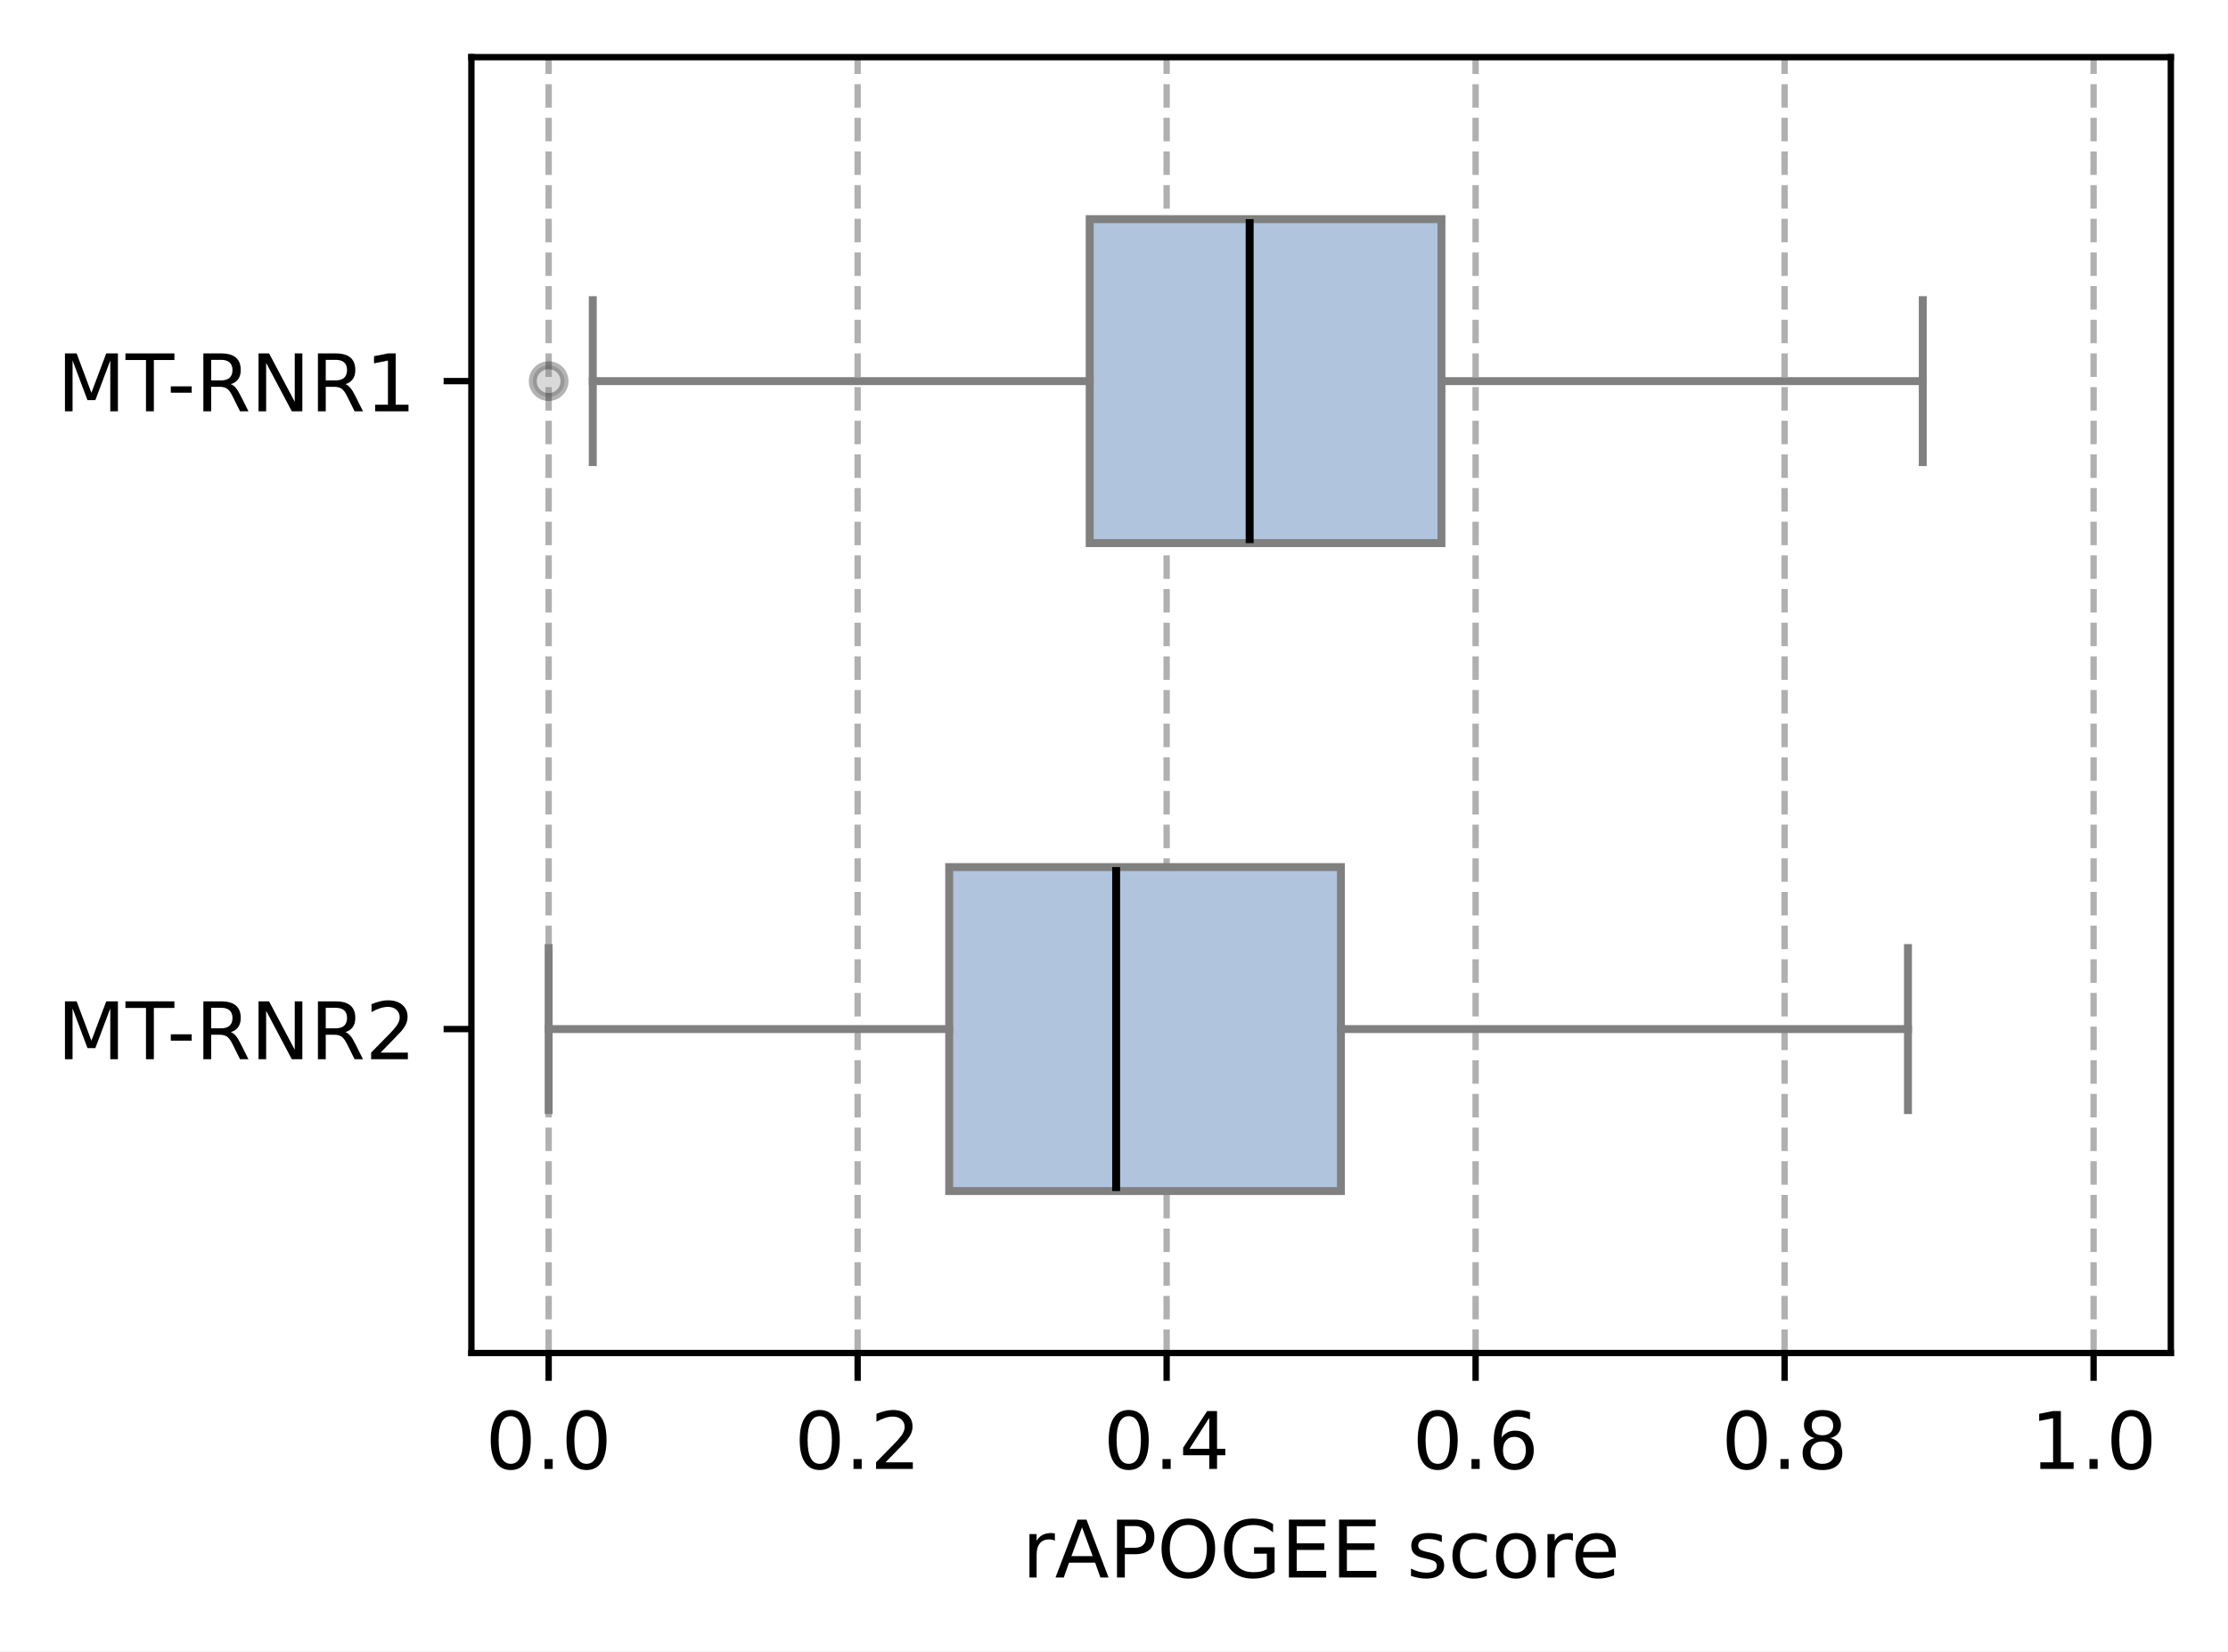
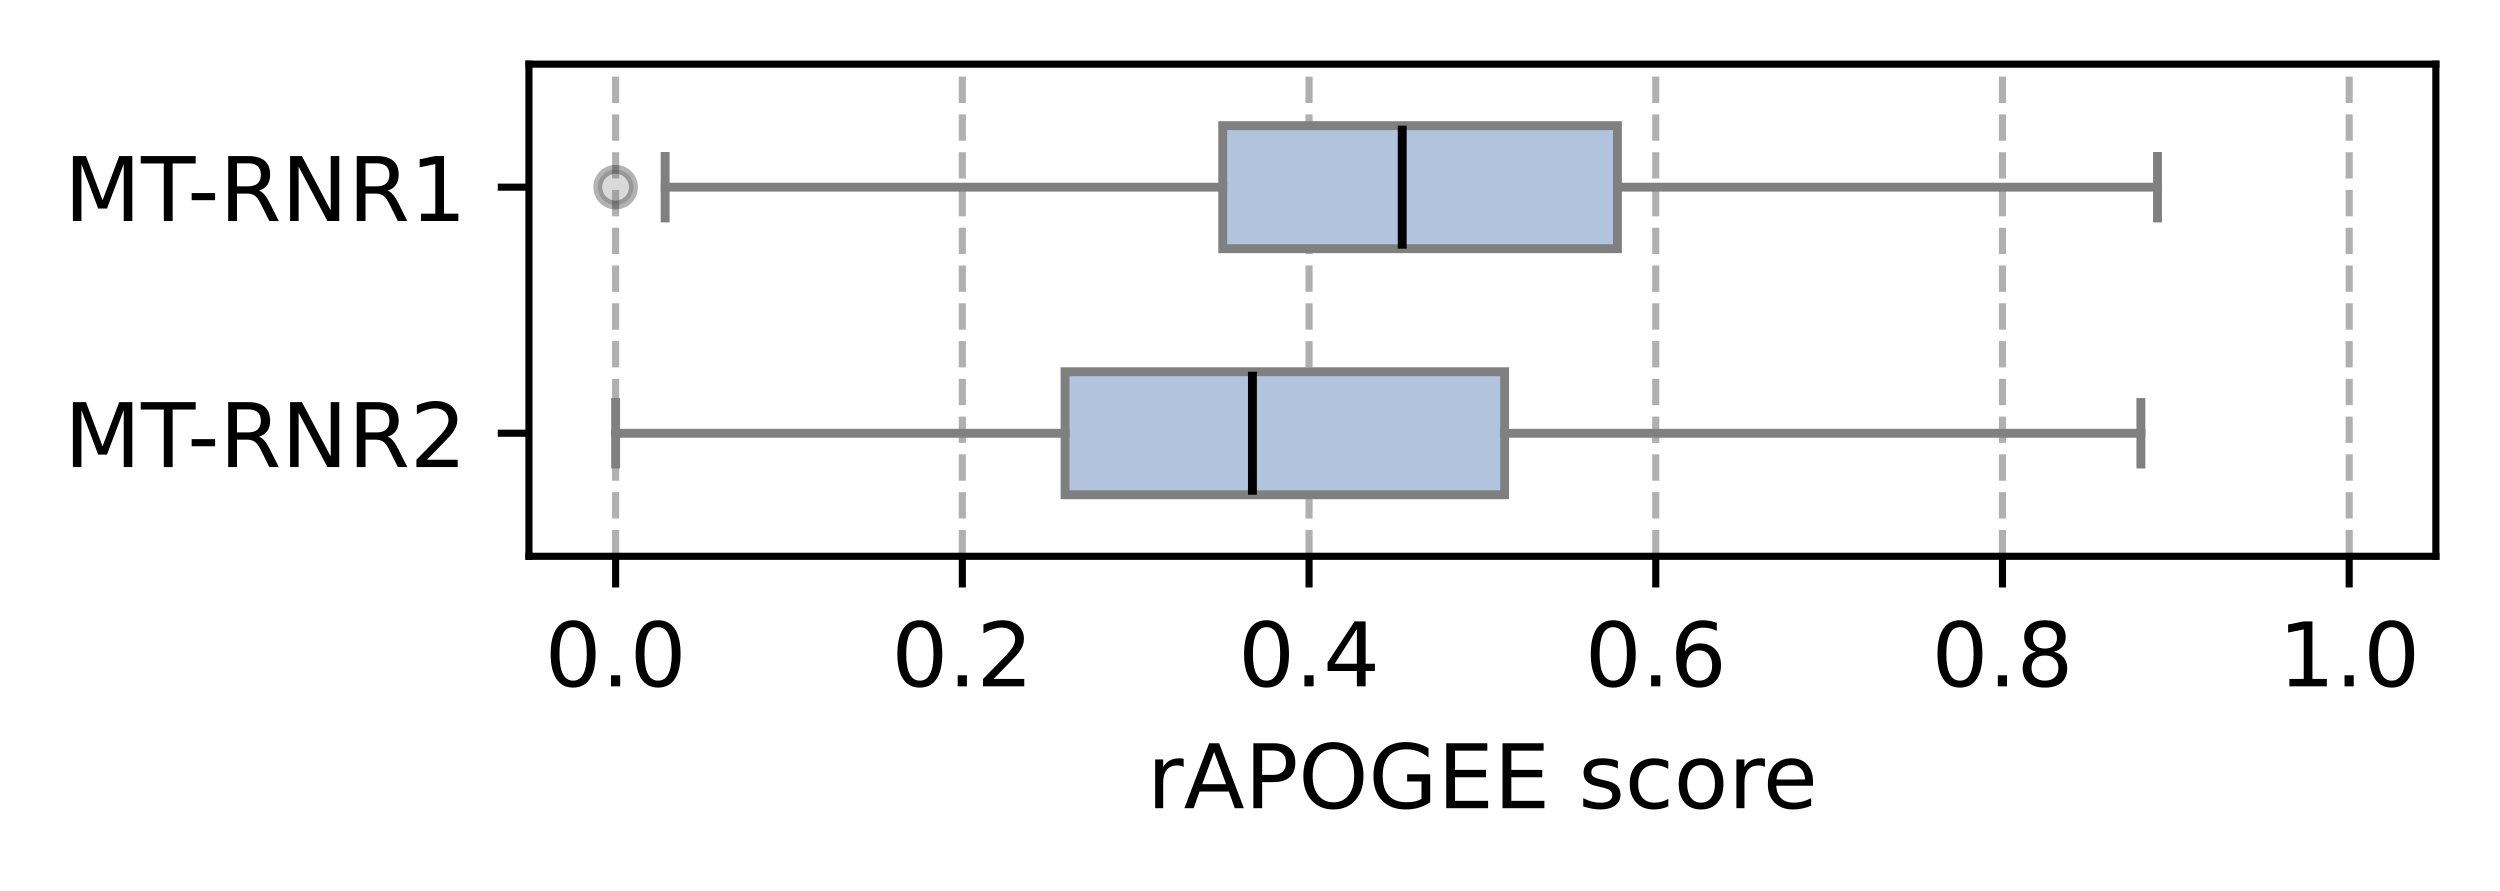
- <svg xmlns="http://www.w3.org/2000/svg" xmlns:xlink="http://www.w3.org/1999/xlink" width="280.612pt" height="207.996pt" viewBox="0 0 280.612 207.996" version="1.1">
+ <svg xmlns="http://www.w3.org/2000/svg" xmlns:xlink="http://www.w3.org/1999/xlink" width="280.612pt" height="99.996pt" viewBox="0 0 280.612 99.996" version="1.1">
  <defs>
    <style type="text/css">*{stroke-linejoin: round; stroke-linecap: butt}</style>
  </defs>
  <g id="figure_1">
    <g id="patch_1">
-       <path d="M 0 207.996  L 280.612 207.996  L 280.612 0  L 0 0  z " style="fill: #ffffff" />
+       <path d="M 0 99.996  L 280.612 99.996  L 280.612 0  L 0 0  z " style="fill: #ffffff" />
    </g>
    <g id="axes_1">
      <g id="patch_2">
-         <path d="M 59.372 170.44  L 273.412 170.44  L 273.412 7.2  L 59.372 7.2  z " style="fill: #ffffff" />
+         <path d="M 59.372 62.44  L 273.412 62.44  L 273.412 7.2  L 59.372 7.2  z " style="fill: #ffffff" />
      </g>
      <g id="matplotlib.axis_1">
        <g id="xtick_1">
          <g id="line2d_1">
-             <path d="M 69.101 170.44  L 69.101 7.2  " clip-path="url(#p5259231e60)" style="fill: none; stroke-dasharray: 2.96,1.28; stroke-dashoffset: 0; stroke: #b0b0b0; stroke-width: 0.8" />
+             <path d="M 69.101 62.44  L 69.101 7.2  " clip-path="url(#pce4decf3d2)" style="fill: none; stroke-dasharray: 2.96,1.28; stroke-dashoffset: 0; stroke: #b0b0b0; stroke-width: 0.8" />
          </g>
          <g id="line2d_2">
            <defs>
-               <path id="md84dca9436" d="M 0 0  L 0 3.5  " style="stroke: #000000; stroke-width: 0.8" />
+               <path id="m6239807d5a" d="M 0 0  L 0 3.5  " style="stroke: #000000; stroke-width: 0.8" />
            </defs>
            <g>
-               <use xlink:href="#md84dca9436" x="69.101" y="170.44" style="stroke: #000000; stroke-width: 0.8" />
+               <use xlink:href="#m6239807d5a" x="69.101" y="62.44" style="stroke: #000000; stroke-width: 0.8" />
            </g>
          </g>
          <g id="text_1">
-             <g transform="translate(61.1494 185.0384) scale(0.1 -0.1)">
+             <g transform="translate(61.1494 77.03844) scale(0.1 -0.1)">
              <defs>
                <path id="DejaVuSans-30" d="M 2034 4250  Q 1547 4250 1301 3770  Q 1056 3291 1056 2328  Q 1056 1369 1301 889  Q 1547 409 2034 409  Q 2525 409 2770 889  Q 3016 1369 3016 2328  Q 3016 3291 2770 3770  Q 2525 4250 2034 4250  z M 2034 4750  Q 2819 4750 3233 4129  Q 3647 3509 3647 2328  Q 3647 1150 3233 529  Q 2819 -91 2034 -91  Q 1250 -91 836 529  Q 422 1150 422 2328  Q 422 3509 836 4129  Q 1250 4750 2034 4750  z " transform="scale(0.015625)" />
                <path id="DejaVuSans-2e" d="M 684 794  L 1344 794  L 1344 0  L 684 0  L 684 794  z " transform="scale(0.015625)" />
              </defs>
              <use xlink:href="#DejaVuSans-30" />
              <use xlink:href="#DejaVuSans-2e" transform="translate(63.62305 0)" />
              <use xlink:href="#DejaVuSans-30" transform="translate(95.41016 0)" />
            </g>
          </g>
        </g>
        <g id="xtick_2">
          <g id="line2d_3">
-             <path d="M 108.017 170.44  L 108.017 7.2  " clip-path="url(#p5259231e60)" style="fill: none; stroke-dasharray: 2.96,1.28; stroke-dashoffset: 0; stroke: #b0b0b0; stroke-width: 0.8" />
+             <path d="M 108.017 62.44  L 108.017 7.2  " clip-path="url(#pce4decf3d2)" style="fill: none; stroke-dasharray: 2.96,1.28; stroke-dashoffset: 0; stroke: #b0b0b0; stroke-width: 0.8" />
          </g>
          <g id="line2d_4">
            <g>
-               <use xlink:href="#md84dca9436" x="108.017" y="170.44" style="stroke: #000000; stroke-width: 0.8" />
+               <use xlink:href="#m6239807d5a" x="108.017" y="62.44" style="stroke: #000000; stroke-width: 0.8" />
            </g>
          </g>
          <g id="text_2">
-             <g transform="translate(100.0658 185.0384) scale(0.1 -0.1)">
+             <g transform="translate(100.0658 77.03844) scale(0.1 -0.1)">
              <defs>
                <path id="DejaVuSans-32" d="M 1228 531  L 3431 531  L 3431 0  L 469 0  L 469 531  Q 828 903 1448 1529  Q 2069 2156 2228 2338  Q 2531 2678 2651 2914  Q 2772 3150 2772 3378  Q 2772 3750 2511 3984  Q 2250 4219 1831 4219  Q 1534 4219 1204 4116  Q 875 4013 500 3803  L 500 4441  Q 881 4594 1212 4672  Q 1544 4750 1819 4750  Q 2544 4750 2975 4387  Q 3406 4025 3406 3419  Q 3406 3131 3298 2873  Q 3191 2616 2906 2266  Q 2828 2175 2409 1742  Q 1991 1309 1228 531  z " transform="scale(0.015625)" />
              </defs>
              <use xlink:href="#DejaVuSans-30" />
              <use xlink:href="#DejaVuSans-2e" transform="translate(63.62305 0)" />
              <use xlink:href="#DejaVuSans-32" transform="translate(95.41016 0)" />
            </g>
          </g>
        </g>
        <g id="xtick_3">
          <g id="line2d_5">
-             <path d="M 146.934 170.44  L 146.934 7.2  " clip-path="url(#p5259231e60)" style="fill: none; stroke-dasharray: 2.96,1.28; stroke-dashoffset: 0; stroke: #b0b0b0; stroke-width: 0.8" />
+             <path d="M 146.934 62.44  L 146.934 7.2  " clip-path="url(#pce4decf3d2)" style="fill: none; stroke-dasharray: 2.96,1.28; stroke-dashoffset: 0; stroke: #b0b0b0; stroke-width: 0.8" />
          </g>
          <g id="line2d_6">
            <g>
-               <use xlink:href="#md84dca9436" x="146.934" y="170.44" style="stroke: #000000; stroke-width: 0.8" />
+               <use xlink:href="#m6239807d5a" x="146.934" y="62.44" style="stroke: #000000; stroke-width: 0.8" />
            </g>
          </g>
          <g id="text_3">
-             <g transform="translate(138.9821 185.0384) scale(0.1 -0.1)">
+             <g transform="translate(138.9821 77.03844) scale(0.1 -0.1)">
              <defs>
                <path id="DejaVuSans-34" d="M 2419 4116  L 825 1625  L 2419 1625  L 2419 4116  z M 2253 4666  L 3047 4666  L 3047 1625  L 3713 1625  L 3713 1100  L 3047 1100  L 3047 0  L 2419 0  L 2419 1100  L 313 1100  L 313 1709  L 2253 4666  z " transform="scale(0.015625)" />
              </defs>
              <use xlink:href="#DejaVuSans-30" />
              <use xlink:href="#DejaVuSans-2e" transform="translate(63.62305 0)" />
              <use xlink:href="#DejaVuSans-34" transform="translate(95.41016 0)" />
            </g>
          </g>
        </g>
        <g id="xtick_4">
          <g id="line2d_7">
-             <path d="M 185.85 170.44  L 185.85 7.2  " clip-path="url(#p5259231e60)" style="fill: none; stroke-dasharray: 2.96,1.28; stroke-dashoffset: 0; stroke: #b0b0b0; stroke-width: 0.8" />
+             <path d="M 185.85 62.44  L 185.85 7.2  " clip-path="url(#pce4decf3d2)" style="fill: none; stroke-dasharray: 2.96,1.28; stroke-dashoffset: 0; stroke: #b0b0b0; stroke-width: 0.8" />
          </g>
          <g id="line2d_8">
            <g>
-               <use xlink:href="#md84dca9436" x="185.85" y="170.44" style="stroke: #000000; stroke-width: 0.8" />
+               <use xlink:href="#m6239807d5a" x="185.85" y="62.44" style="stroke: #000000; stroke-width: 0.8" />
            </g>
          </g>
          <g id="text_4">
-             <g transform="translate(177.8985 185.0384) scale(0.1 -0.1)">
+             <g transform="translate(177.8985 77.03844) scale(0.1 -0.1)">
              <defs>
                <path id="DejaVuSans-36" d="M 2113 2584  Q 1688 2584 1439 2293  Q 1191 2003 1191 1497  Q 1191 994 1439 701  Q 1688 409 2113 409  Q 2538 409 2786 701  Q 3034 994 3034 1497  Q 3034 2003 2786 2293  Q 2538 2584 2113 2584  z M 3366 4563  L 3366 3988  Q 3128 4100 2886 4159  Q 2644 4219 2406 4219  Q 1781 4219 1451 3797  Q 1122 3375 1075 2522  Q 1259 2794 1537 2939  Q 1816 3084 2150 3084  Q 2853 3084 3261 2657  Q 3669 2231 3669 1497  Q 3669 778 3244 343  Q 2819 -91 2113 -91  Q 1303 -91 875 529  Q 447 1150 447 2328  Q 447 3434 972 4092  Q 1497 4750 2381 4750  Q 2619 4750 2861 4703  Q 3103 4656 3366 4563  z " transform="scale(0.015625)" />
              </defs>
              <use xlink:href="#DejaVuSans-30" />
              <use xlink:href="#DejaVuSans-2e" transform="translate(63.62305 0)" />
              <use xlink:href="#DejaVuSans-36" transform="translate(95.41016 0)" />
            </g>
          </g>
        </g>
        <g id="xtick_5">
          <g id="line2d_9">
-             <path d="M 224.766 170.44  L 224.766 7.2  " clip-path="url(#p5259231e60)" style="fill: none; stroke-dasharray: 2.96,1.28; stroke-dashoffset: 0; stroke: #b0b0b0; stroke-width: 0.8" />
+             <path d="M 224.766 62.44  L 224.766 7.2  " clip-path="url(#pce4decf3d2)" style="fill: none; stroke-dasharray: 2.96,1.28; stroke-dashoffset: 0; stroke: #b0b0b0; stroke-width: 0.8" />
          </g>
          <g id="line2d_10">
            <g>
-               <use xlink:href="#md84dca9436" x="224.766" y="170.44" style="stroke: #000000; stroke-width: 0.8" />
+               <use xlink:href="#m6239807d5a" x="224.766" y="62.44" style="stroke: #000000; stroke-width: 0.8" />
            </g>
          </g>
          <g id="text_5">
-             <g transform="translate(216.8149 185.0384) scale(0.1 -0.1)">
+             <g transform="translate(216.8149 77.03844) scale(0.1 -0.1)">
              <defs>
                <path id="DejaVuSans-38" d="M 2034 2216  Q 1584 2216 1326 1975  Q 1069 1734 1069 1313  Q 1069 891 1326 650  Q 1584 409 2034 409  Q 2484 409 2743 651  Q 3003 894 3003 1313  Q 3003 1734 2745 1975  Q 2488 2216 2034 2216  z M 1403 2484  Q 997 2584 770 2862  Q 544 3141 544 3541  Q 544 4100 942 4425  Q 1341 4750 2034 4750  Q 2731 4750 3128 4425  Q 3525 4100 3525 3541  Q 3525 3141 3298 2862  Q 3072 2584 2669 2484  Q 3125 2378 3379 2068  Q 3634 1759 3634 1313  Q 3634 634 3220 271  Q 2806 -91 2034 -91  Q 1263 -91 848 271  Q 434 634 434 1313  Q 434 1759 690 2068  Q 947 2378 1403 2484  z M 1172 3481  Q 1172 3119 1398 2916  Q 1625 2713 2034 2713  Q 2441 2713 2670 2916  Q 2900 3119 2900 3481  Q 2900 3844 2670 4047  Q 2441 4250 2034 4250  Q 1625 4250 1398 4047  Q 1172 3844 1172 3481  z " transform="scale(0.015625)" />
              </defs>
              <use xlink:href="#DejaVuSans-30" />
              <use xlink:href="#DejaVuSans-2e" transform="translate(63.62305 0)" />
              <use xlink:href="#DejaVuSans-38" transform="translate(95.41016 0)" />
            </g>
          </g>
        </g>
        <g id="xtick_6">
          <g id="line2d_11">
-             <path d="M 263.683 170.44  L 263.683 7.2  " clip-path="url(#p5259231e60)" style="fill: none; stroke-dasharray: 2.96,1.28; stroke-dashoffset: 0; stroke: #b0b0b0; stroke-width: 0.8" />
+             <path d="M 263.683 62.44  L 263.683 7.2  " clip-path="url(#pce4decf3d2)" style="fill: none; stroke-dasharray: 2.96,1.28; stroke-dashoffset: 0; stroke: #b0b0b0; stroke-width: 0.8" />
          </g>
          <g id="line2d_12">
            <g>
-               <use xlink:href="#md84dca9436" x="263.683" y="170.44" style="stroke: #000000; stroke-width: 0.8" />
+               <use xlink:href="#m6239807d5a" x="263.683" y="62.44" style="stroke: #000000; stroke-width: 0.8" />
            </g>
          </g>
          <g id="text_6">
-             <g transform="translate(255.7312 185.0384) scale(0.1 -0.1)">
+             <g transform="translate(255.7312 77.03844) scale(0.1 -0.1)">
              <defs>
                <path id="DejaVuSans-31" d="M 794 531  L 1825 531  L 1825 4091  L 703 3866  L 703 4441  L 1819 4666  L 2450 4666  L 2450 531  L 3481 531  L 3481 0  L 794 0  L 794 531  z " transform="scale(0.015625)" />
              </defs>
              <use xlink:href="#DejaVuSans-31" />
              <use xlink:href="#DejaVuSans-2e" transform="translate(63.62305 0)" />
              <use xlink:href="#DejaVuSans-30" transform="translate(95.41016 0)" />
            </g>
          </g>
        </g>
        <g id="text_7">
-           <g transform="translate(128.7505 198.7166) scale(0.1 -0.1)">
+           <g transform="translate(128.7505 90.71656) scale(0.1 -0.1)">
            <defs>
              <path id="DejaVuSans-72" d="M 2631 2963  Q 2534 3019 2420 3045  Q 2306 3072 2169 3072  Q 1681 3072 1420 2755  Q 1159 2438 1159 1844  L 1159 0  L 581 0  L 581 3500  L 1159 3500  L 1159 2956  Q 1341 3275 1631 3429  Q 1922 3584 2338 3584  Q 2397 3584 2469 3576  Q 2541 3569 2628 3553  L 2631 2963  z " transform="scale(0.015625)" />
              <path id="DejaVuSans-41" d="M 2188 4044  L 1331 1722  L 3047 1722  L 2188 4044  z M 1831 4666  L 2547 4666  L 4325 0  L 3669 0  L 3244 1197  L 1141 1197  L 716 0  L 50 0  L 1831 4666  z " transform="scale(0.015625)" />
              <path id="DejaVuSans-50" d="M 1259 4147  L 1259 2394  L 2053 2394  Q 2494 2394 2734 2622  Q 2975 2850 2975 3272  Q 2975 3691 2734 3919  Q 2494 4147 2053 4147  L 1259 4147  z M 628 4666  L 2053 4666  Q 2838 4666 3239 4311  Q 3641 3956 3641 3272  Q 3641 2581 3239 2228  Q 2838 1875 2053 1875  L 1259 1875  L 1259 0  L 628 0  L 628 4666  z " transform="scale(0.015625)" />
              <path id="DejaVuSans-4f" d="M 2522 4238  Q 1834 4238 1429 3725  Q 1025 3213 1025 2328  Q 1025 1447 1429 934  Q 1834 422 2522 422  Q 3209 422 3611 934  Q 4013 1447 4013 2328  Q 4013 3213 3611 3725  Q 3209 4238 2522 4238  z M 2522 4750  Q 3503 4750 4090 4092  Q 4678 3434 4678 2328  Q 4678 1225 4090 567  Q 3503 -91 2522 -91  Q 1538 -91 948 565  Q 359 1222 359 2328  Q 359 3434 948 4092  Q 1538 4750 2522 4750  z " transform="scale(0.015625)" />
              <path id="DejaVuSans-47" d="M 3809 666  L 3809 1919  L 2778 1919  L 2778 2438  L 4434 2438  L 4434 434  Q 4069 175 3628 42  Q 3188 -91 2688 -91  Q 1594 -91 976 548  Q 359 1188 359 2328  Q 359 3472 976 4111  Q 1594 4750 2688 4750  Q 3144 4750 3555 4637  Q 3966 4525 4313 4306  L 4313 3634  Q 3963 3931 3569 4081  Q 3175 4231 2741 4231  Q 1884 4231 1454 3753  Q 1025 3275 1025 2328  Q 1025 1384 1454 906  Q 1884 428 2741 428  Q 3075 428 3337 486  Q 3600 544 3809 666  z " transform="scale(0.015625)" />
              <path id="DejaVuSans-45" d="M 628 4666  L 3578 4666  L 3578 4134  L 1259 4134  L 1259 2753  L 3481 2753  L 3481 2222  L 1259 2222  L 1259 531  L 3634 531  L 3634 0  L 628 0  L 628 4666  z " transform="scale(0.015625)" />
              <path id="DejaVuSans-20" transform="scale(0.015625)" />
              <path id="DejaVuSans-73" d="M 2834 3397  L 2834 2853  Q 2591 2978 2328 3040  Q 2066 3103 1784 3103  Q 1356 3103 1142 2972  Q 928 2841 928 2578  Q 928 2378 1081 2264  Q 1234 2150 1697 2047  L 1894 2003  Q 2506 1872 2764 1633  Q 3022 1394 3022 966  Q 3022 478 2636 193  Q 2250 -91 1575 -91  Q 1294 -91 989 -36  Q 684 19 347 128  L 347 722  Q 666 556 975 473  Q 1284 391 1588 391  Q 1994 391 2212 530  Q 2431 669 2431 922  Q 2431 1156 2273 1281  Q 2116 1406 1581 1522  L 1381 1569  Q 847 1681 609 1914  Q 372 2147 372 2553  Q 372 3047 722 3315  Q 1072 3584 1716 3584  Q 2034 3584 2315 3537  Q 2597 3491 2834 3397  z " transform="scale(0.015625)" />
              <path id="DejaVuSans-63" d="M 3122 3366  L 3122 2828  Q 2878 2963 2633 3030  Q 2388 3097 2138 3097  Q 1578 3097 1268 2742  Q 959 2388 959 1747  Q 959 1106 1268 751  Q 1578 397 2138 397  Q 2388 397 2633 464  Q 2878 531 3122 666  L 3122 134  Q 2881 22 2623 -34  Q 2366 -91 2075 -91  Q 1284 -91 818 406  Q 353 903 353 1747  Q 353 2603 823 3093  Q 1294 3584 2113 3584  Q 2378 3584 2631 3529  Q 2884 3475 3122 3366  z " transform="scale(0.015625)" />
              <path id="DejaVuSans-6f" d="M 1959 3097  Q 1497 3097 1228 2736  Q 959 2375 959 1747  Q 959 1119 1226 758  Q 1494 397 1959 397  Q 2419 397 2687 759  Q 2956 1122 2956 1747  Q 2956 2369 2687 2733  Q 2419 3097 1959 3097  z M 1959 3584  Q 2709 3584 3137 3096  Q 3566 2609 3566 1747  Q 3566 888 3137 398  Q 2709 -91 1959 -91  Q 1206 -91 779 398  Q 353 888 353 1747  Q 353 2609 779 3096  Q 1206 3584 1959 3584  z " transform="scale(0.015625)" />
              <path id="DejaVuSans-65" d="M 3597 1894  L 3597 1613  L 953 1613  Q 991 1019 1311 708  Q 1631 397 2203 397  Q 2534 397 2845 478  Q 3156 559 3463 722  L 3463 178  Q 3153 47 2828 -22  Q 2503 -91 2169 -91  Q 1331 -91 842 396  Q 353 884 353 1716  Q 353 2575 817 3079  Q 1281 3584 2069 3584  Q 2775 3584 3186 3129  Q 3597 2675 3597 1894  z M 3022 2063  Q 3016 2534 2758 2815  Q 2500 3097 2075 3097  Q 1594 3097 1305 2825  Q 1016 2553 972 2059  L 3022 2063  z " transform="scale(0.015625)" />
            </defs>
            <use xlink:href="#DejaVuSans-72" />
            <use xlink:href="#DejaVuSans-41" transform="translate(41.11328 0)" />
            <use xlink:href="#DejaVuSans-50" transform="translate(109.5215 0)" />
            <use xlink:href="#DejaVuSans-4f" transform="translate(169.8242 0)" />
            <use xlink:href="#DejaVuSans-47" transform="translate(248.5352 0)" />
            <use xlink:href="#DejaVuSans-45" transform="translate(326.0254 0)" />
            <use xlink:href="#DejaVuSans-45" transform="translate(389.209 0)" />
            <use xlink:href="#DejaVuSans-20" transform="translate(452.3926 0)" />
            <use xlink:href="#DejaVuSans-73" transform="translate(484.1797 0)" />
            <use xlink:href="#DejaVuSans-63" transform="translate(536.2793 0)" />
            <use xlink:href="#DejaVuSans-6f" transform="translate(591.2598 0)" />
            <use xlink:href="#DejaVuSans-72" transform="translate(652.4414 0)" />
            <use xlink:href="#DejaVuSans-65" transform="translate(691.3047 0)" />
          </g>
        </g>
      </g>
      <g id="matplotlib.axis_2">
        <g id="ytick_1">
          <g id="line2d_13">
            <defs>
-               <path id="ma441c8a19a" d="M 0 0  L -3.5 0  " style="stroke: #000000; stroke-width: 0.8" />
+               <path id="m94260159d8" d="M 0 0  L -3.5 0  " style="stroke: #000000; stroke-width: 0.8" />
            </defs>
            <g>
-               <use xlink:href="#ma441c8a19a" x="59.372" y="129.63" style="stroke: #000000; stroke-width: 0.8" />
+               <use xlink:href="#m94260159d8" x="59.372" y="48.63" style="stroke: #000000; stroke-width: 0.8" />
            </g>
          </g>
          <g id="text_8">
-             <g transform="translate(7.2 133.4292) scale(0.1 -0.1)">
+             <g transform="translate(7.2 52.42922) scale(0.1 -0.1)">
              <defs>
                <path id="DejaVuSans-4d" d="M 628 4666  L 1569 4666  L 2759 1491  L 3956 4666  L 4897 4666  L 4897 0  L 4281 0  L 4281 4097  L 3078 897  L 2444 897  L 1241 4097  L 1241 0  L 628 0  L 628 4666  z " transform="scale(0.015625)" />
                <path id="DejaVuSans-54" d="M -19 4666  L 3928 4666  L 3928 4134  L 2272 4134  L 2272 0  L 1638 0  L 1638 4134  L -19 4134  L -19 4666  z " transform="scale(0.015625)" />
                <path id="DejaVuSans-2d" d="M 313 2009  L 1997 2009  L 1997 1497  L 313 1497  L 313 2009  z " transform="scale(0.015625)" />
                <path id="DejaVuSans-52" d="M 2841 2188  Q 3044 2119 3236 1894  Q 3428 1669 3622 1275  L 4263 0  L 3584 0  L 2988 1197  Q 2756 1666 2539 1819  Q 2322 1972 1947 1972  L 1259 1972  L 1259 0  L 628 0  L 628 4666  L 2053 4666  Q 2853 4666 3247 4331  Q 3641 3997 3641 3322  Q 3641 2881 3436 2590  Q 3231 2300 2841 2188  z M 1259 4147  L 1259 2491  L 2053 2491  Q 2509 2491 2742 2702  Q 2975 2913 2975 3322  Q 2975 3731 2742 3939  Q 2509 4147 2053 4147  L 1259 4147  z " transform="scale(0.015625)" />
                <path id="DejaVuSans-4e" d="M 628 4666  L 1478 4666  L 3547 763  L 3547 4666  L 4159 4666  L 4159 0  L 3309 0  L 1241 3903  L 1241 0  L 628 0  L 628 4666  z " transform="scale(0.015625)" />
              </defs>
              <use xlink:href="#DejaVuSans-4d" />
              <use xlink:href="#DejaVuSans-54" transform="translate(86.2793 0)" />
              <use xlink:href="#DejaVuSans-2d" transform="translate(138.2383 0)" />
              <use xlink:href="#DejaVuSans-52" transform="translate(174.3223 0)" />
              <use xlink:href="#DejaVuSans-4e" transform="translate(243.8047 0)" />
              <use xlink:href="#DejaVuSans-52" transform="translate(318.6094 0)" />
              <use xlink:href="#DejaVuSans-32" transform="translate(388.0918 0)" />
            </g>
          </g>
        </g>
        <g id="ytick_2">
          <g id="line2d_14">
            <g>
-               <use xlink:href="#ma441c8a19a" x="59.372" y="48.01" style="stroke: #000000; stroke-width: 0.8" />
+               <use xlink:href="#m94260159d8" x="59.372" y="21.01" style="stroke: #000000; stroke-width: 0.8" />
            </g>
          </g>
          <g id="text_9">
-             <g transform="translate(7.2 51.80922) scale(0.1 -0.1)">
+             <g transform="translate(7.2 24.80922) scale(0.1 -0.1)">
              <use xlink:href="#DejaVuSans-4d" />
              <use xlink:href="#DejaVuSans-54" transform="translate(86.2793 0)" />
              <use xlink:href="#DejaVuSans-2d" transform="translate(138.2383 0)" />
              <use xlink:href="#DejaVuSans-52" transform="translate(174.3223 0)" />
              <use xlink:href="#DejaVuSans-4e" transform="translate(243.8047 0)" />
              <use xlink:href="#DejaVuSans-52" transform="translate(318.6094 0)" />
              <use xlink:href="#DejaVuSans-31" transform="translate(388.0918 0)" />
            </g>
          </g>
        </g>
      </g>
      <g id="patch_3">
-         <path d="M 119.548 150.035  L 119.548 109.225  L 168.885 109.225  L 168.885 150.035  L 119.548 150.035  z " clip-path="url(#p5259231e60)" style="fill: #b0c4de; stroke: #808080; stroke-linejoin: miter" />
+         <path d="M 119.548 55.535  L 119.548 41.725  L 168.885 41.725  L 168.885 55.535  L 119.548 55.535  z " clip-path="url(#pce4decf3d2)" style="fill: #b0c4de; stroke: #808080; stroke-linejoin: miter" />
      </g>
      <g id="line2d_15">
-         <path d="M 119.548 129.63  L 69.101 129.63  " clip-path="url(#p5259231e60)" style="fill: none; stroke: #808080; stroke-linecap: square" />
+         <path d="M 119.548 48.63  L 69.101 48.63  " clip-path="url(#pce4decf3d2)" style="fill: none; stroke: #808080; stroke-linecap: square" />
      </g>
      <g id="line2d_16">
-         <path d="M 168.885 129.63  L 240.303 129.63  " clip-path="url(#p5259231e60)" style="fill: none; stroke: #808080; stroke-linecap: square" />
+         <path d="M 168.885 48.63  L 240.303 48.63  " clip-path="url(#pce4decf3d2)" style="fill: none; stroke: #808080; stroke-linecap: square" />
      </g>
      <g id="line2d_17">
-         <path d="M 69.101 139.833  L 69.101 119.427  " clip-path="url(#p5259231e60)" style="fill: none; stroke: #808080; stroke-linecap: square" />
+         <path d="M 69.101 52.083  L 69.101 45.178  " clip-path="url(#pce4decf3d2)" style="fill: none; stroke: #808080; stroke-linecap: square" />
      </g>
      <g id="line2d_18">
-         <path d="M 240.303 139.833  L 240.303 119.427  " clip-path="url(#p5259231e60)" style="fill: none; stroke: #808080; stroke-linecap: square" />
+         <path d="M 240.303 52.083  L 240.303 45.178  " clip-path="url(#pce4decf3d2)" style="fill: none; stroke: #808080; stroke-linecap: square" />
      </g>
      <g id="line2d_19" />
      <g id="patch_4">
-         <path d="M 137.247 68.415  L 137.247 27.605  L 181.548 27.605  L 181.548 68.415  L 137.247 68.415  z " clip-path="url(#p5259231e60)" style="fill: #b0c4de; stroke: #808080; stroke-linejoin: miter" />
+         <path d="M 137.247 27.915  L 137.247 14.105  L 181.548 14.105  L 181.548 27.915  L 137.247 27.915  z " clip-path="url(#pce4decf3d2)" style="fill: #b0c4de; stroke: #808080; stroke-linejoin: miter" />
      </g>
      <g id="line2d_20">
-         <path d="M 137.247 48.01  L 74.66 48.01  " clip-path="url(#p5259231e60)" style="fill: none; stroke: #808080; stroke-linecap: square" />
+         <path d="M 137.247 21.01  L 74.66 21.01  " clip-path="url(#pce4decf3d2)" style="fill: none; stroke: #808080; stroke-linecap: square" />
      </g>
      <g id="line2d_21">
-         <path d="M 181.548 48.01  L 242.168 48.01  " clip-path="url(#p5259231e60)" style="fill: none; stroke: #808080; stroke-linecap: square" />
+         <path d="M 181.548 21.01  L 242.168 21.01  " clip-path="url(#pce4decf3d2)" style="fill: none; stroke: #808080; stroke-linecap: square" />
      </g>
      <g id="line2d_22">
-         <path d="M 74.66 58.212  L 74.66 37.807  " clip-path="url(#p5259231e60)" style="fill: none; stroke: #808080; stroke-linecap: square" />
+         <path d="M 74.66 24.462  L 74.66 17.558  " clip-path="url(#pce4decf3d2)" style="fill: none; stroke: #808080; stroke-linecap: square" />
      </g>
      <g id="line2d_23">
-         <path d="M 242.168 58.212  L 242.168 37.807  " clip-path="url(#p5259231e60)" style="fill: none; stroke: #808080; stroke-linecap: square" />
+         <path d="M 242.168 24.462  L 242.168 17.558  " clip-path="url(#pce4decf3d2)" style="fill: none; stroke: #808080; stroke-linecap: square" />
      </g>
      <g id="line2d_24">
        <defs>
-           <path id="m532b263641" d="M 0 2  C 0.53 2 1.039 1.789 1.414 1.414  C 1.789 1.039 2 0.53 2 0  C 2 -0.53 1.789 -1.039 1.414 -1.414  C 1.039 -1.789 0.53 -2 0 -2  C -0.53 -2 -1.039 -1.789 -1.414 -1.414  C -1.789 -1.039 -2 -0.53 -2 0  C -2 0.53 -1.789 1.039 -1.414 1.414  C -1.039 1.789 -0.53 2 0 2  z " style="stroke: #000000; stroke-opacity: 0.3" />
+           <path id="m39044f2953" d="M 0 2  C 0.53 2 1.039 1.789 1.414 1.414  C 1.789 1.039 2 0.53 2 0  C 2 -0.53 1.789 -1.039 1.414 -1.414  C 1.039 -1.789 0.53 -2 0 -2  C -0.53 -2 -1.039 -1.789 -1.414 -1.414  C -1.789 -1.039 -2 -0.53 -2 0  C -2 0.53 -1.789 1.039 -1.414 1.414  C -1.039 1.789 -0.53 2 0 2  z " style="stroke: #000000; stroke-opacity: 0.3" />
        </defs>
-         <g clip-path="url(#p5259231e60)">
-           <use xlink:href="#m532b263641" x="69.101" y="48.01" style="fill: #808080; fill-opacity: 0.3; stroke: #000000; stroke-opacity: 0.3" />
+         <g clip-path="url(#pce4decf3d2)">
+           <use xlink:href="#m39044f2953" x="69.101" y="21.01" style="fill: #808080; fill-opacity: 0.3; stroke: #000000; stroke-opacity: 0.3" />
        </g>
      </g>
      <g id="line2d_25">
-         <path d="M 140.577 150.035  L 140.577 109.225  " clip-path="url(#p5259231e60)" style="fill: none; stroke: #000000" />
+         <path d="M 140.577 55.535  L 140.577 41.725  " clip-path="url(#pce4decf3d2)" style="fill: none; stroke: #000000" />
      </g>
      <g id="line2d_26">
-         <path d="M 157.391 68.415  L 157.391 27.605  " clip-path="url(#p5259231e60)" style="fill: none; stroke: #000000" />
+         <path d="M 157.391 27.915  L 157.391 14.105  " clip-path="url(#pce4decf3d2)" style="fill: none; stroke: #000000" />
      </g>
      <g id="patch_5">
-         <path d="M 59.372 170.44  L 59.372 7.2  " style="fill: none; stroke: #000000; stroke-width: 0.8; stroke-linejoin: miter; stroke-linecap: square" />
+         <path d="M 59.372 62.44  L 59.372 7.2  " style="fill: none; stroke: #000000; stroke-width: 0.8; stroke-linejoin: miter; stroke-linecap: square" />
      </g>
      <g id="patch_6">
-         <path d="M 273.412 170.44  L 273.412 7.2  " style="fill: none; stroke: #000000; stroke-width: 0.8; stroke-linejoin: miter; stroke-linecap: square" />
+         <path d="M 273.412 62.44  L 273.412 7.2  " style="fill: none; stroke: #000000; stroke-width: 0.8; stroke-linejoin: miter; stroke-linecap: square" />
      </g>
      <g id="patch_7">
-         <path d="M 59.372 170.44  L 273.412 170.44  " style="fill: none; stroke: #000000; stroke-width: 0.8; stroke-linejoin: miter; stroke-linecap: square" />
+         <path d="M 59.372 62.44  L 273.412 62.44  " style="fill: none; stroke: #000000; stroke-width: 0.8; stroke-linejoin: miter; stroke-linecap: square" />
      </g>
      <g id="patch_8">
        <path d="M 59.372 7.2  L 273.412 7.2  " style="fill: none; stroke: #000000; stroke-width: 0.8; stroke-linejoin: miter; stroke-linecap: square" />
      </g>
    </g>
  </g>
  <defs>
-     <clipPath id="p5259231e60">
-       <rect x="59.372" y="7.2" width="214.04" height="163.24" />
+     <clipPath id="pce4decf3d2">
+       <rect x="59.372" y="7.2" width="214.04" height="55.24" />
    </clipPath>
  </defs>
</svg>
